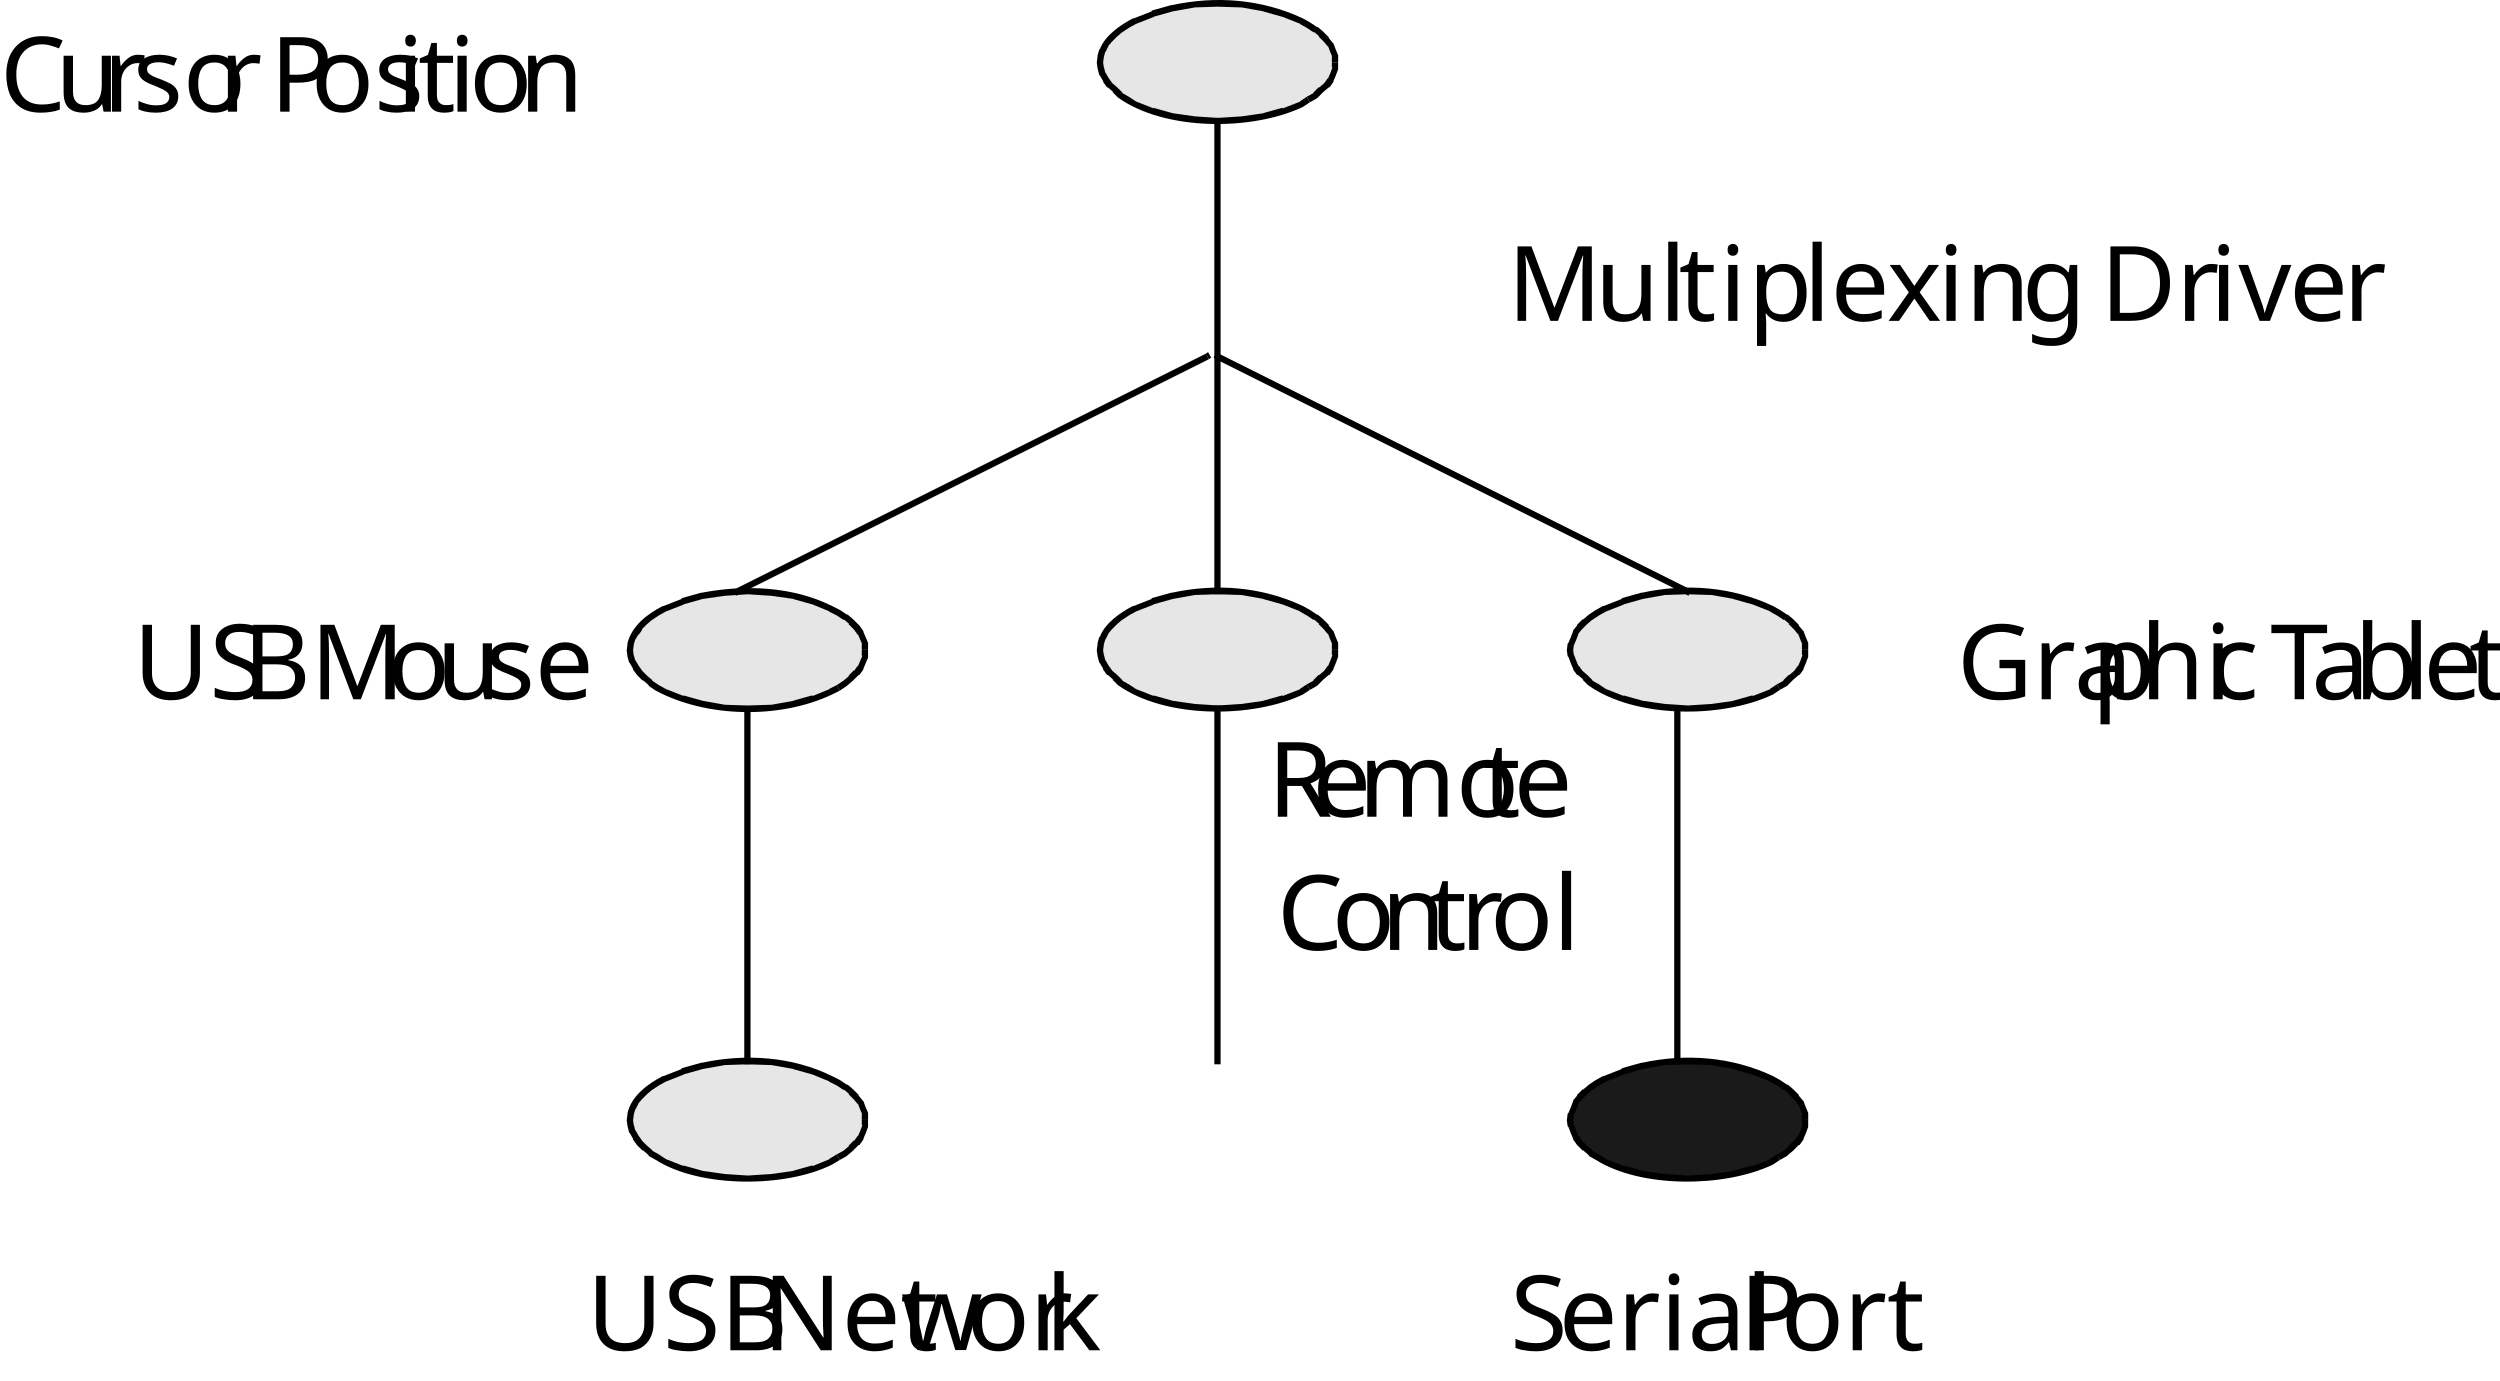
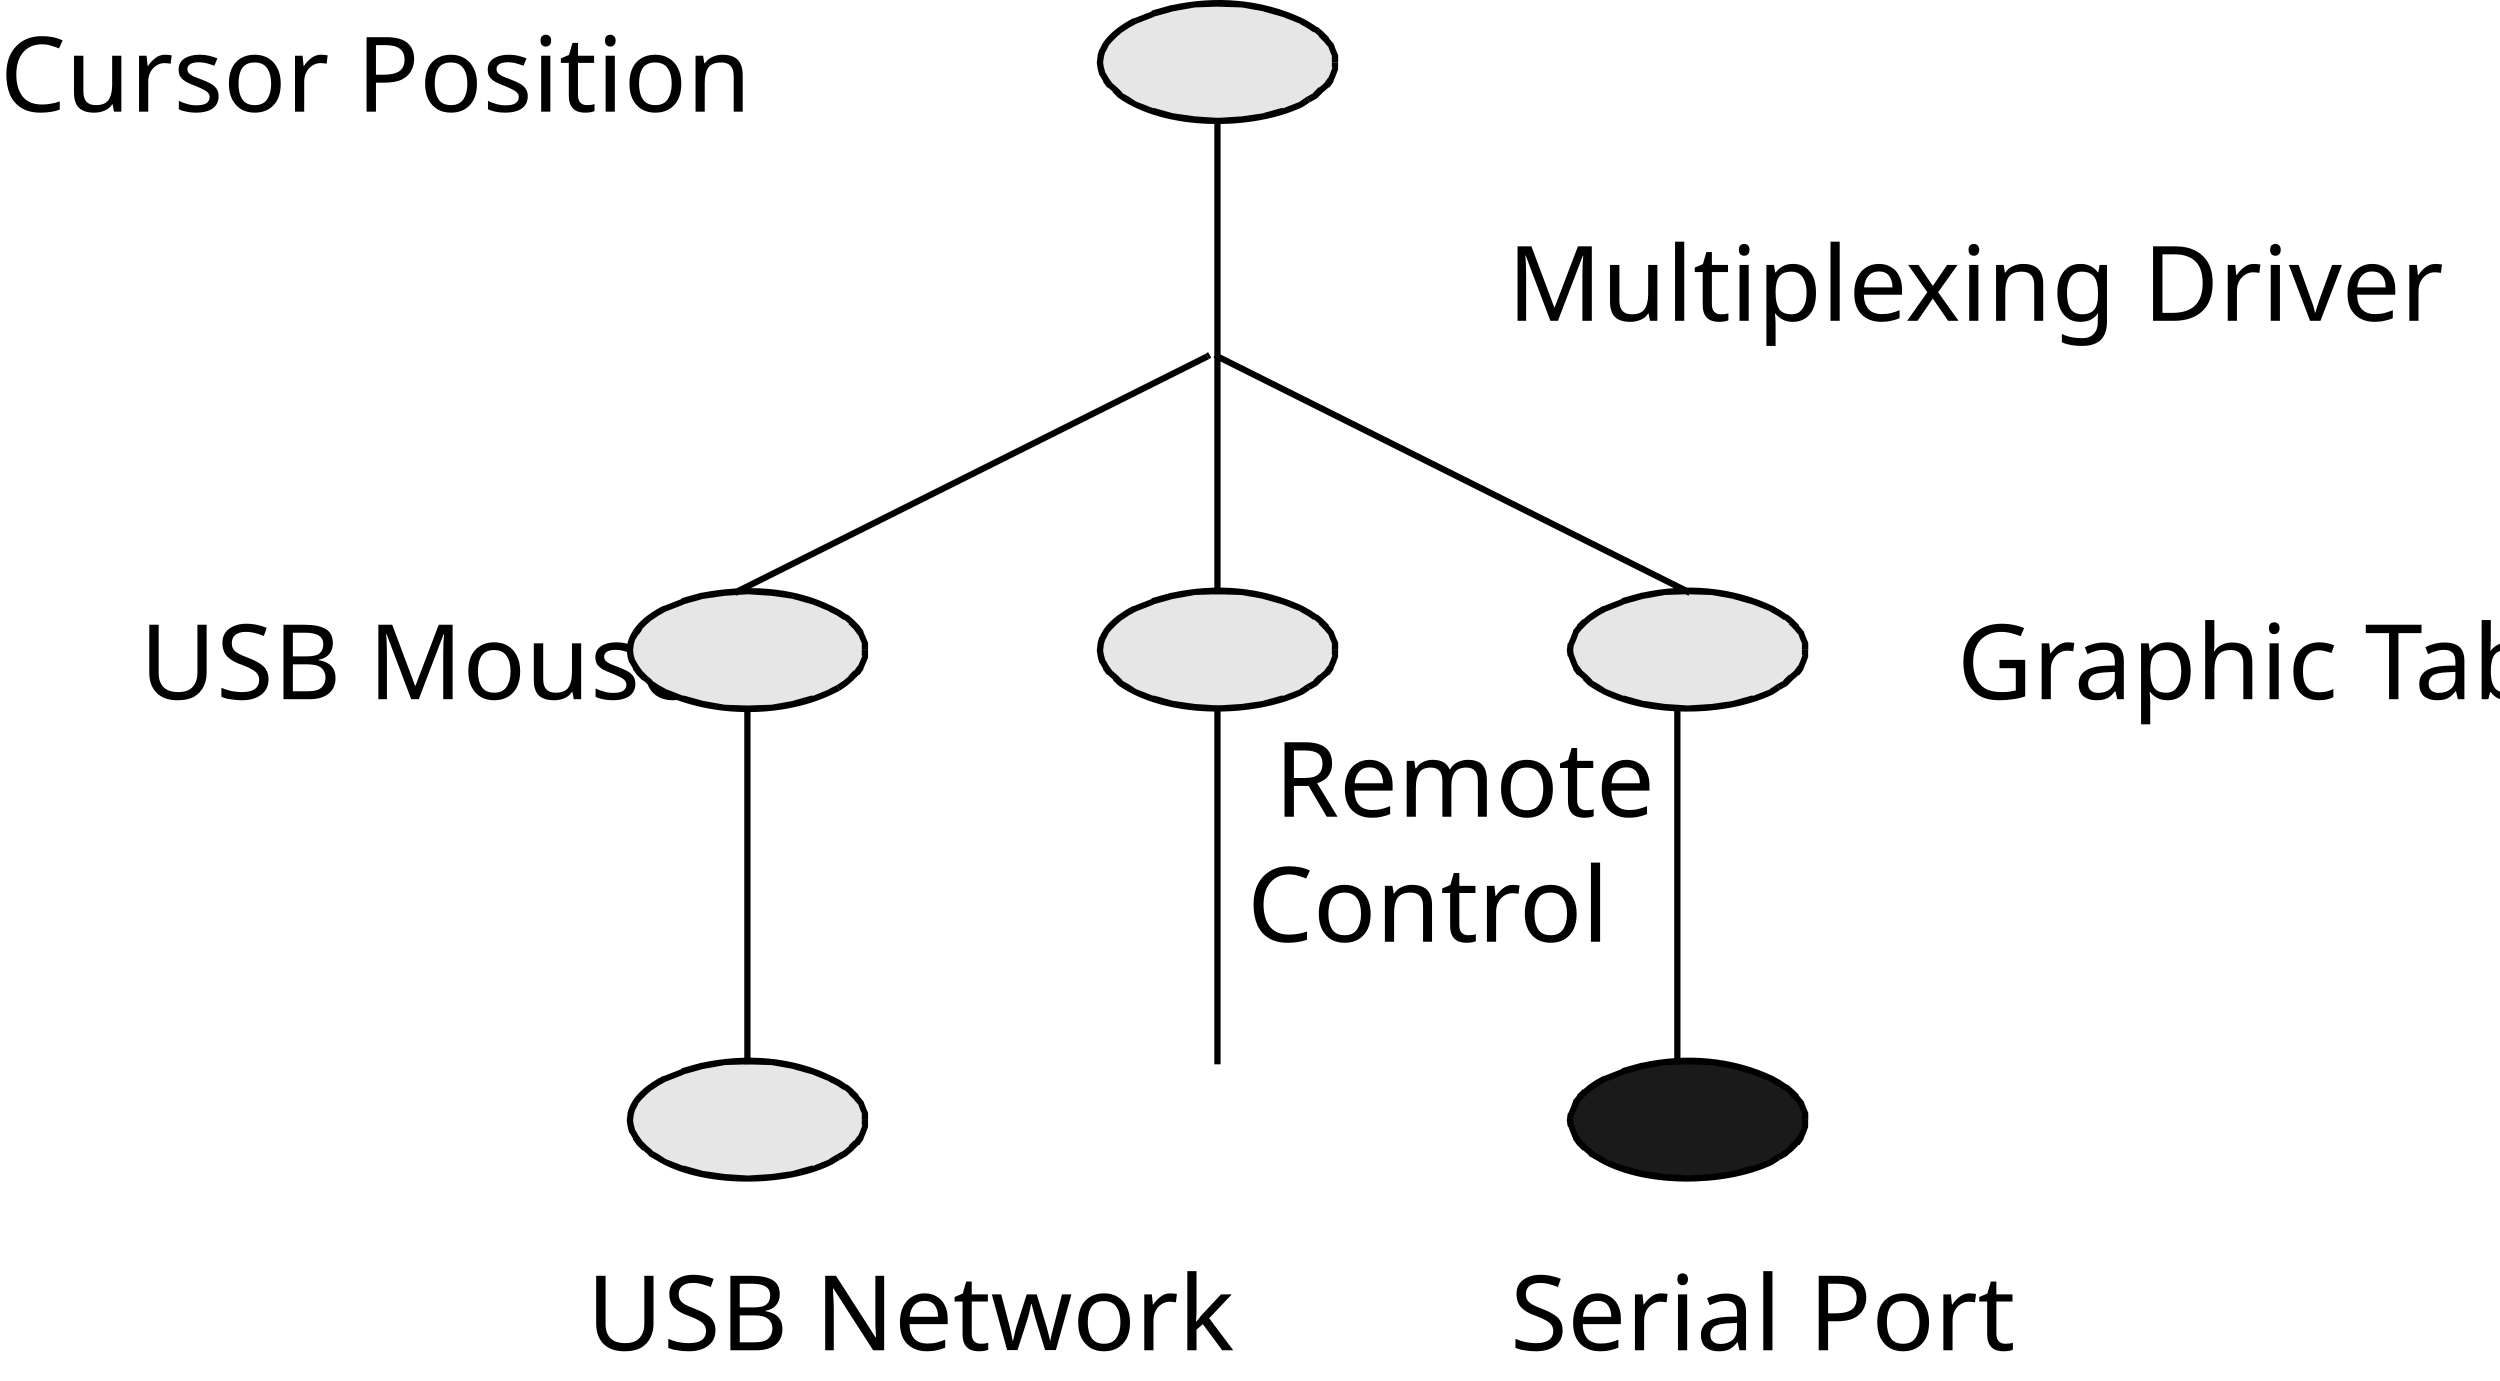
- <svg xmlns="http://www.w3.org/2000/svg" version="1.1" id="Layer_1" x="0px" y="0px" width="191.463px" height="105.757px" viewBox="0 0 191.463 105.757" style="enable-background:new 0 0 191.463 105.757;" xml:space="preserve">
-   <path style="fill-rule:evenodd;clip-rule:evenodd;fill:#E6E6E6;" d="M102.24,49.771v-0.48l-0.18-0.42   c-2.009-4.859-16.22-4.851-17.76,0.42l-0.061,0.48l0.061,0.42c1.432,5.266,15.625,5.37,17.76,0.479l0.18-0.479V49.771" />
-   <path d="M102,49.771v-0.48l0.06,0.12l-0.18-0.42l-0.181-0.48v0.06l-0.3-0.36l-0.42-0.42h0.061l-0.42-0.36v0.06l-0.54-0.36   l-0.54-0.3h0.06l-1.38-0.54l-1.5-0.42h0.06l-1.68-0.3l-1.86-0.06l-1.8,0.06H91.5l-1.681,0.3l-1.5,0.42h0.061L87,46.831l-0.54,0.3   l-0.54,0.36l0.06-0.06l-0.42,0.36l-0.42,0.42l-0.3,0.36l0.06-0.06l-0.24,0.48v-0.06l-0.119,0.42l-0.061,0.48v-0.06l0.061,0.42   v-0.06l0.119,0.48v-0.06l0.24,0.42l0.3,0.42l-0.06-0.06l0.42,0.36l0.42,0.42h-0.06l0.54,0.3l0.54,0.36l1.38,0.54l-0.061-0.06   l1.5,0.42l1.681,0.24l1.8,0.12H93.24l1.86-0.12l1.68-0.24h-0.06l1.5-0.42v0.06l1.38-0.54h-0.06l0.54-0.36l0.239,0.42l-0.54,0.36   c-3.907,1.846-10.562,1.85-14.159-0.72l-0.421-0.42h0.061l-0.42-0.36H84.78l-0.3-0.42v-0.06l-0.24-0.42l-0.06-0.06l-0.12-0.48   L84,49.831v-0.06l0.06-0.48v-0.06l0.12-0.42l0.06-0.06c0.392-1.034,1.575-1.852,2.521-2.34h0.06l1.38-0.54v-0.06l1.5-0.42h0.061   c3.381-0.735,6.886-0.455,10.02,1.02l0.54,0.3l0.54,0.36h0.061l0.42,0.36l0.42,0.42v0.06l0.3,0.36l0.061,0.06l0.18,0.48   l0.18,0.42v0.54" />
-   <polyline points="100.081,52.411 100.621,52.111 100.56,52.111 100.98,51.691 101.041,51.691 101.46,51.331 101.4,51.391    101.7,50.971 101.7,51.031 101.88,50.611 102.06,50.131 102,50.191 102,49.771 102.48,49.771 102.48,50.311 102.3,50.791    102.121,51.211 102.121,51.271 101.82,51.691 101.76,51.691 101.34,52.051 100.86,52.531 100.32,52.831  " />
-   <path style="fill-rule:evenodd;clip-rule:evenodd;fill:#E6E6E6;" d="M66.24,85.771v-0.48l-0.18-0.42   c-2.025-4.85-16.211-4.857-17.76,0.42l-0.06,0.48l0.06,0.42c1.47,5.332,15.702,5.307,17.76,0.479l0.18-0.479V85.771" />
-   <path d="M66,85.771v-0.48l0.06,0.12l-0.18-0.42l-0.181-0.48v0.06l-0.3-0.36l-0.42-0.42h0.061l-0.42-0.36v0.06l-0.54-0.36   l-0.601-0.3h0.061l-1.32-0.54l-1.5-0.42h0.06l-1.68-0.3l-1.86-0.06l-1.8,0.06h0.06l-1.68,0.3l-1.5,0.42h0.06L51,82.831l-0.54,0.3   l-0.54,0.36l0.06-0.06l-0.42,0.36l-0.42,0.42l-0.3,0.36l0.06-0.06l-0.24,0.48v-0.06l-0.12,0.42l-0.06,0.48v-0.06l0.06,0.42v-0.06   l0.12,0.48v-0.06l0.24,0.42l0.3,0.42l-0.06-0.06l0.42,0.42l0.42,0.36h-0.06l0.54,0.3l0.54,0.36l1.38,0.54l-0.06-0.06l1.5,0.42   l1.68,0.24l1.8,0.12h-0.06l1.86-0.12l1.68-0.24h-0.06l1.5-0.42v0.06l1.32-0.54H63.48l0.601-0.36l0.239,0.42l-0.6,0.36   c-3.561,1.788-10.108,1.802-13.5-0.36l-0.54-0.3v-0.06l-0.42-0.36H49.2l-0.42-0.42l-0.3-0.42v-0.06l-0.24-0.42l-0.06-0.06   l-0.12-0.48L48,85.831v-0.06l0.06-0.48v-0.06c0.317-1.321,1.55-2.221,2.7-2.82h0.06l1.38-0.54v-0.06l1.5-0.42h0.06   c3.304-0.715,6.909-0.485,9.96,1.02l0.6,0.3l0.54,0.36h0.061l0.42,0.36l0.42,0.42v0.06l0.3,0.36l0.061,0.06l0.18,0.48l0.18,0.42   v0.54" />
-   <polyline points="64.081,88.411 64.621,88.111 65.041,87.751 64.98,87.751 65.4,87.331 65.4,87.391 65.7,86.971 65.7,87.031    65.88,86.611 66.06,86.131 66,86.191 66,85.771 66.48,85.771 66.48,86.311 66.3,86.791 66.121,87.211 66.121,87.271    65.82,87.691 65.76,87.691 65.34,88.111 64.92,88.471 64.86,88.531 64.32,88.831  " />
+ <svg xmlns="http://www.w3.org/2000/svg" version="1.1" id="Layer_1" x="0px" y="0px" width="191.463px" height="105.757px" viewBox="0 0 191.463 105.757" enable-background="new 0 0 191.463 105.757" xml:space="preserve">
+   <path fill="#E6E6E6" d="M102.24,49.771v-0.48l-0.181-0.42c-2.009-4.859-16.22-4.851-17.76,0.42l-0.061,0.48l0.061,0.42  c1.432,5.266,15.625,5.37,17.76,0.479l0.181-0.479V49.771" />
+   <path d="M102,49.771v-0.48l0.06,0.12l-0.18-0.42l-0.181-0.48v0.06l-0.3-0.36l-0.42-0.42h0.061l-0.42-0.36v0.06l-0.54-0.36l-0.54-0.3  h0.061l-1.381-0.54l-1.5-0.42h0.061l-1.68-0.3l-1.86-0.06l-1.8,0.06h0.06l-1.681,0.3l-1.5,0.42h0.061L87,46.831l-0.54,0.3  l-0.54,0.36l0.06-0.06l-0.42,0.36l-0.42,0.42l-0.3,0.36l0.06-0.06l-0.24,0.48v-0.06l-0.119,0.42l-0.061,0.48v-0.06l0.061,0.42v-0.06  l0.119,0.48v-0.06l0.24,0.42l0.3,0.42l-0.06-0.06l0.42,0.36l0.42,0.42h-0.06l0.54,0.3l0.54,0.36l1.38,0.54l-0.061-0.06l1.5,0.42  l1.681,0.24l1.8,0.119h-0.06l1.86-0.119l1.68-0.24H96.72l1.5-0.42v0.06l1.381-0.54H99.54l0.54-0.36l0.239,0.42l-0.541,0.36  c-3.906,1.846-10.562,1.85-14.158-0.72l-0.421-0.42h0.061l-0.42-0.36h-0.06l-0.3-0.42v-0.06l-0.24-0.42l-0.06-0.06l-0.12-0.48  L84,49.831v-0.06l0.06-0.48v-0.06l0.12-0.42l0.06-0.06c0.392-1.034,1.575-1.852,2.521-2.34h0.06l1.38-0.54v-0.06l1.5-0.42h0.061  c3.381-0.735,6.885-0.455,10.02,1.02l0.539,0.3l0.541,0.36h0.061l0.42,0.36l0.42,0.42v0.06l0.301,0.36l0.061,0.06l0.18,0.48  l0.18,0.42v0.54" />
+   <polyline points="100.081,52.411 100.621,52.111 100.56,52.111 100.979,51.691 101.041,51.691 101.46,51.331 101.399,51.391   101.7,50.971 101.7,51.031 101.88,50.611 102.06,50.131 102,50.191 102,49.771 102.479,49.771 102.479,50.311 102.3,50.791   102.121,51.211 102.121,51.271 101.819,51.691 101.76,51.691 101.34,52.051 100.86,52.531 100.319,52.831 " />
+   <path fill="#E6E6E6" d="M66.24,85.771v-0.48l-0.18-0.42c-2.025-4.85-16.211-4.856-17.76,0.42l-0.06,0.48l0.06,0.42  c1.47,5.332,15.702,5.307,17.76,0.479l0.18-0.479V85.771" />
+   <path d="M66,85.771v-0.48l0.06,0.121l-0.18-0.42l-0.181-0.48v0.06l-0.3-0.36l-0.42-0.42h0.061l-0.42-0.359v0.061l-0.54-0.361  l-0.601-0.299h0.061l-1.32-0.541l-1.5-0.42h0.06l-1.68-0.3l-1.86-0.06l-1.8,0.06h0.06l-1.68,0.3l-1.5,0.42h0.06L51,82.832  l-0.54,0.299l-0.54,0.361l0.06-0.061l-0.42,0.359l-0.42,0.42l-0.3,0.36l0.06-0.06l-0.24,0.48v-0.061l-0.12,0.42l-0.06,0.48v-0.061  l0.06,0.42V86.13l0.12,0.48V86.55l0.24,0.421l0.3,0.42l-0.06-0.06l0.42,0.42l0.42,0.359h-0.06l0.54,0.301L51,88.771l1.38,0.54  l-0.06-0.06l1.5,0.42l1.68,0.24l1.8,0.119h-0.06l1.86-0.119l1.68-0.24h-0.06l1.5-0.42v0.06l1.32-0.54h-0.06l0.601-0.359l0.239,0.42  l-0.6,0.359c-3.561,1.788-10.108,1.803-13.5-0.359l-0.54-0.301v-0.06l-0.42-0.36H49.2l-0.42-0.42l-0.3-0.42V87.21l-0.24-0.42  l-0.06-0.06l-0.12-0.479L48,85.832v-0.061l0.06-0.48v-0.06c0.317-1.321,1.55-2.222,2.7-2.819h0.06l1.38-0.541v-0.06l1.5-0.42h0.06  c3.304-0.716,6.909-0.485,9.96,1.021l0.6,0.299l0.54,0.36h0.061l0.42,0.36l0.42,0.42v0.061l0.3,0.359l0.061,0.061l0.18,0.479  l0.18,0.42v0.54" />
+   <polyline points="64.081,88.412 64.621,88.111 65.041,87.751 64.98,87.751 65.4,87.332 65.4,87.391 65.7,86.971 65.7,87.031   65.88,86.611 66.06,86.13 66,86.191 66,85.771 66.48,85.771 66.48,86.311 66.3,86.791 66.121,87.21 66.121,87.271 65.82,87.691   65.76,87.691 65.34,88.111 64.92,88.471 64.86,88.531 64.32,88.832 " />
  <rect x="57" y="54.031" width="0.48" height="0.24" />
  <rect x="57" y="54.271" width="0.48" height="27.24" />
-   <text transform="matrix(1 0 0 1 8.6401 53.5513)">
-     <tspan x="0" y="0" style="font-family:'ProductusBook'; font-size:7.98;"> </tspan>
-     <tspan x="1.564" y="0" style="font-family:'ProductusBook'; font-size:7.98;">US</tspan>
-     <tspan x="9.959" y="0" style="font-family:'ProductusBook'; font-size:7.98;">B</tspan>
-     <tspan x="13.502" y="0" style="font-family:'ProductusBook'; font-size:7.98;"> </tspan>
-     <tspan x="15.122" y="0" style="font-family:'ProductusBook'; font-size:7.98;">M</tspan>
-     <tspan x="21.003" y="0" style="font-family:'ProductusBook'; font-size:7.98;">o</tspan>
-     <tspan x="24.786" y="0" style="font-family:'ProductusBook'; font-size:7.98;">u</tspan>
-     <tspan x="28.496" y="0" style="font-family:'ProductusBook'; font-size:7.98;">se</tspan>
-   </text>
-   <path style="fill-rule:evenodd;clip-rule:evenodd;fill:#E6E6E6;" d="M66.24,49.771v-0.48l-0.18-0.42   c-1.988-4.818-16.237-4.837-17.76,0.42l-0.06,0.48l0.06,0.48c1.617,5.293,15.678,5.272,17.76,0.42l0.18-0.42V49.771" />
-   <path d="M66,49.771v-0.48l0.06,0.12l-0.36-0.84v0.06l-0.3-0.42l-0.42-0.42h0.061l-0.42-0.36v0.06l-0.54-0.36l-0.601-0.3h0.061   l-1.32-0.54l-1.5-0.42h0.06l-1.68-0.24l-1.86-0.12h0.06l-1.8,0.12l-1.68,0.24l-1.5,0.42h0.06L51,46.831l-0.54,0.3l-0.54,0.36   l0.06-0.06l-0.42,0.36l-0.42,0.42h0.06l-0.3,0.42v-0.06l-0.24,0.42v-0.06l-0.12,0.42l-0.06,0.48v-0.06l0.06,0.48v-0.06l0.12,0.42   v-0.06l0.24,0.42l0.3,0.42l-0.06-0.06l0.42,0.42l0.42,0.36h-0.06l0.54,0.36l0.54,0.3l1.38,0.54l-0.06-0.06l1.5,0.42l1.68,0.3   h-0.06l1.8,0.06l1.86-0.06l1.68-0.3h-0.06l1.5-0.42v0.06l1.32-0.54H63.48l0.601-0.3l0.239,0.42l-0.6,0.3   c-4.004,1.894-9.609,1.782-13.5-0.3l-0.54-0.36v-0.06l-0.42-0.36H49.2l-0.42-0.42l-0.3-0.42v-0.06l-0.24-0.42l-0.06-0.06   l-0.12-0.42L48,49.831v-0.06l0.06-0.48v-0.06c0.362-1.336,1.514-2.207,2.7-2.82h0.06l1.38-0.54v-0.06l1.5-0.42h0.06   c3.275-0.628,6.947-0.487,9.96,1.02l0.6,0.3l0.54,0.36h0.061l0.42,0.36l0.42,0.42l0.06,0.06l0.301,0.42v0.06l0.359,0.84v0.54" />
-   <polyline points="64.081,52.471 64.621,52.111 65.041,51.751 64.98,51.751 65.4,51.331 65.4,51.391 65.7,50.971 65.7,51.031    65.88,50.611 66.06,50.191 66,50.251 66,49.771 66.48,49.771 66.48,50.371 66.121,51.211 66.121,51.271 65.82,51.691    65.76,51.691 65.34,52.111 64.92,52.471 64.86,52.531 64.32,52.891  " />
-   <path style="fill-rule:evenodd;clip-rule:evenodd;fill:#E6E6E6;" d="M138.24,49.771v-0.48l-0.18-0.42   c-2.012-4.849-16.186-4.865-17.76,0.42l-0.061,0.48l0.061,0.42c1.538,5.339,15.666,5.311,17.76,0.479l0.18-0.479V49.771" />
-   <path d="M138,49.771v-0.48l0.06,0.12l-0.18-0.42l-0.181-0.48v0.06l-0.3-0.36l-0.42-0.42h0.061l-0.42-0.36v0.06l-0.54-0.36   l-0.54-0.3h0.06l-1.38-0.54l-1.5-0.42h0.06l-1.68-0.3l-1.86-0.06l-1.8,0.06h0.061l-1.681,0.3l-1.5,0.42h0.061l-1.38,0.54   l-0.54,0.3l-0.54,0.36l0.06-0.06l-0.42,0.36l-0.42,0.42l-0.3,0.36l0.06-0.06l-0.18,0.48l-0.18,0.42v-0.06l-0.061,0.48v-0.06   l0.061,0.42v-0.06l0.18,0.48l0.18,0.42v-0.06l0.3,0.42l-0.06-0.06l0.42,0.36l0.42,0.42h-0.06l0.54,0.3l0.54,0.36l1.38,0.54   l-0.061-0.06l1.5,0.42l1.681,0.24l1.8,0.12h-0.061l1.86-0.12l1.68-0.24h-0.06l1.5-0.42v0.06l1.38-0.54h-0.06l0.54-0.36   l0.239,0.42l-0.54,0.36c-3.907,1.846-10.562,1.85-14.159-0.72l-0.421-0.42h0.061l-0.42-0.36h-0.061l-0.3-0.42v-0.06l-0.18-0.42   l-0.18-0.48l-0.061-0.06l-0.06-0.42v-0.06l0.06-0.48l0.061-0.06l0.18-0.42l0.18-0.48v-0.06l0.3-0.36v-0.06l0.42-0.42h0.061   l0.42-0.36l0.54-0.36l0.54-0.3h0.06l1.38-0.54v-0.06l1.5-0.42h0.061c3.381-0.735,6.886-0.455,10.02,1.02l0.54,0.3l0.54,0.36   h0.061l0.42,0.36l0.42,0.42v0.06l0.3,0.36l0.061,0.06l0.18,0.48l0.18,0.42v0.54" />
-   <polyline points="136.081,52.411 136.621,52.111 136.56,52.111 136.98,51.691 137.041,51.691 137.46,51.331 137.4,51.391    137.7,50.971 137.7,51.031 137.88,50.611 138.06,50.131 138,50.191 138,49.771 138.48,49.771 138.48,50.311 138.3,50.791    138.121,51.211 138.121,51.271 137.82,51.691 137.76,51.691 137.34,52.051 136.86,52.531 136.32,52.831  " />
+   <text transform="matrix(1 0 0 1 8.6401 53.5503)" font-family="'ProductusBook'" font-size="7.98"> USB Mouse</text>
+   <path fill="#E6E6E6" d="M66.24,49.771v-0.48l-0.18-0.42c-1.988-4.818-16.237-4.837-17.76,0.42l-0.06,0.48l0.06,0.48  c1.617,5.293,15.678,5.272,17.76,0.42l0.18-0.42V49.771" />
+   <path d="M66,49.771v-0.48l0.06,0.12l-0.36-0.84v0.06l-0.3-0.42l-0.42-0.42h0.061l-0.42-0.36v0.06l-0.54-0.36l-0.601-0.3h0.061  l-1.32-0.54l-1.5-0.42h0.06l-1.68-0.24l-1.86-0.12h0.06l-1.8,0.12l-1.68,0.24l-1.5,0.42h0.06L51,46.831l-0.54,0.3l-0.54,0.36  l0.06-0.06l-0.42,0.36l-0.42,0.42h0.06l-0.3,0.42v-0.06l-0.24,0.42v-0.06l-0.12,0.42l-0.06,0.48v-0.06l0.06,0.48v-0.06l0.12,0.42  v-0.06l0.24,0.42l0.3,0.42l-0.06-0.06l0.42,0.42l0.42,0.36h-0.06l0.54,0.36l0.54,0.3l1.38,0.54l-0.06-0.06l1.5,0.42l1.68,0.299  h-0.06l1.8,0.061l1.86-0.061l1.68-0.299h-0.06l1.5-0.42v0.06l1.32-0.54h-0.06l0.601-0.3l0.239,0.42l-0.6,0.3  c-4.004,1.895-9.609,1.782-13.5-0.3l-0.54-0.36v-0.061l-0.42-0.36H49.2l-0.42-0.42l-0.3-0.42v-0.06l-0.24-0.42l-0.06-0.06  l-0.12-0.42L48,49.831v-0.06l0.06-0.48v-0.06c0.362-1.336,1.514-2.207,2.7-2.82h0.06l1.38-0.54v-0.06l1.5-0.42h0.06  c3.275-0.628,6.947-0.487,9.96,1.02l0.6,0.3l0.54,0.36h0.061l0.42,0.36l0.42,0.42l0.06,0.06l0.301,0.42v0.06l0.359,0.84v0.54" />
+   <polyline points="64.081,52.471 64.621,52.111 65.041,51.751 64.98,51.751 65.4,51.331 65.4,51.391 65.7,50.971 65.7,51.031   65.88,50.611 66.06,50.191 66,50.251 66,49.771 66.48,49.771 66.48,50.371 66.121,51.211 66.121,51.271 65.82,51.691 65.76,51.691   65.34,52.111 64.92,52.471 64.86,52.531 64.32,52.891 " />
+   <path fill="#E6E6E6" d="M138.24,49.771v-0.48l-0.181-0.42c-2.012-4.849-16.186-4.865-17.76,0.42l-0.061,0.48l0.061,0.42  c1.538,5.34,15.666,5.311,17.76,0.479l0.181-0.479V49.771" />
+   <path d="M138,49.771v-0.48l0.06,0.12l-0.18-0.42l-0.181-0.48v0.06l-0.3-0.36l-0.42-0.42h0.061l-0.42-0.36v0.06l-0.54-0.36l-0.54-0.3  h0.061l-1.381-0.54l-1.5-0.42h0.061l-1.68-0.3l-1.86-0.06l-1.8,0.06h0.061l-1.682,0.3l-1.5,0.42h0.062l-1.38,0.54l-0.54,0.3  l-0.54,0.36l0.061-0.06l-0.42,0.36l-0.42,0.42l-0.301,0.36l0.061-0.06l-0.18,0.48l-0.181,0.42v-0.06l-0.062,0.48v-0.06l0.062,0.42  v-0.06l0.181,0.48l0.18,0.42v-0.06l0.3,0.42l-0.06-0.06l0.42,0.36l0.42,0.42h-0.061l0.54,0.3l0.54,0.36l1.38,0.54l-0.062-0.06  l1.5,0.42l1.682,0.24l1.8,0.119h-0.061l1.86-0.119l1.68-0.24h-0.061l1.5-0.42v0.06l1.381-0.54h-0.061l0.54-0.36l0.239,0.42  l-0.541,0.36c-3.906,1.846-10.562,1.85-14.158-0.72l-0.421-0.42h0.061l-0.42-0.36h-0.062l-0.299-0.42v-0.06l-0.181-0.42l-0.18-0.48  l-0.062-0.06l-0.06-0.42v-0.06l0.06-0.48l0.062-0.06l0.18-0.42l0.181-0.48v-0.06l0.299-0.36v-0.06l0.421-0.42h0.061l0.421-0.36  l0.539-0.36l0.54-0.3h0.06l1.381-0.54v-0.06l1.5-0.42h0.061c3.381-0.735,6.887-0.455,10.021,1.02l0.54,0.3l0.539,0.36h0.062  l0.42,0.36l0.421,0.42v0.06l0.299,0.36l0.062,0.06l0.181,0.48l0.18,0.42v0.54" />
+   <polyline points="136.081,52.411 136.621,52.111 136.56,52.111 136.979,51.691 137.041,51.691 137.46,51.331 137.399,51.391   137.7,50.971 137.7,51.031 137.88,50.611 138.06,50.131 138,50.191 138,49.771 138.479,49.771 138.479,50.311 138.3,50.791   138.121,51.211 138.121,51.271 137.819,51.691 137.76,51.691 137.34,52.051 136.86,52.531 136.319,52.831 " />
  <rect x="93" y="54.031" width="0.479" height="0.24" />
  <rect x="93" y="54.271" width="0.479" height="27.24" />
-   <path style="fill-rule:evenodd;clip-rule:evenodd;fill:#1A1A1A;" d="M138.24,85.771v-0.48l-0.18-0.42   c-2.012-4.849-16.186-4.865-17.76,0.42l-0.061,0.48l0.061,0.42c1.552,5.355,15.665,5.31,17.76,0.479l0.18-0.479V85.771" />
-   <path d="M138,85.771v-0.48l0.06,0.12l-0.18-0.42l-0.181-0.48v0.06l-0.3-0.36l-0.42-0.42h0.061l-0.42-0.36v0.06l-0.54-0.36   l-0.54-0.3h0.06l-1.38-0.54l-1.5-0.42h0.06l-1.68-0.3l-1.86-0.06l-1.8,0.06h0.061l-1.681,0.3l-1.5,0.42h0.061l-1.38,0.54   l-0.54,0.3l-0.54,0.36l0.06-0.06l-0.42,0.36l-0.42,0.42l-0.3,0.36l0.06-0.06l-0.18,0.48l-0.18,0.42v-0.06l-0.061,0.48v-0.06   l0.061,0.42v-0.06l0.18,0.48l0.18,0.42v-0.06l0.3,0.42l-0.06-0.06l0.42,0.42l0.42,0.36h-0.06l0.54,0.3l0.54,0.36l1.38,0.54   l-0.061-0.06l1.5,0.42l1.681,0.24l1.8,0.12h-0.061l1.86-0.12l1.68-0.24h-0.06l1.5-0.42v0.06l1.38-0.54h-0.06l0.54-0.36   l0.239,0.42l-0.54,0.36c-3.675,1.762-10.073,1.831-13.56-0.36l-0.54-0.3v-0.06l-0.42-0.36H121.2l-0.42-0.42l-0.3-0.42v-0.06   l-0.18-0.42l-0.18-0.48l-0.061-0.06l-0.06-0.42v-0.06l0.06-0.48l0.061-0.06l0.18-0.42l0.18-0.48v-0.06l0.3-0.36v-0.06l0.42-0.42   h0.061l0.42-0.36l0.54-0.36l0.54-0.3h0.06l1.38-0.54v-0.06l1.5-0.42h0.061c3.381-0.735,6.886-0.455,10.02,1.02l0.54,0.3   l0.54,0.36h0.061l0.42,0.36l0.42,0.42v0.06l0.3,0.36l0.061,0.06l0.18,0.48l0.18,0.42v0.54" />
-   <polyline points="136.081,88.411 136.621,88.111 137.041,87.751 136.98,87.751 137.4,87.331 137.4,87.391 137.7,86.971    137.7,87.031 137.88,86.611 138.06,86.131 138,86.191 138,85.771 138.48,85.771 138.48,86.311 138.3,86.791 138.121,87.211    138.121,87.271 137.82,87.691 137.76,87.691 137.34,88.111 136.92,88.471 136.86,88.531 136.32,88.831  " />
-   <path style="fill-rule:evenodd;clip-rule:evenodd;fill:#E6E6E6;" d="M102.24,4.771v-0.48l-0.18-0.42   c-2.009-4.859-16.22-4.851-17.76,0.42l-0.061,0.48l0.061,0.42c1.432,5.266,15.625,5.37,17.76,0.479l0.18-0.479V4.771" />
-   <path d="M102,4.771v-0.48l0.06,0.12l-0.18-0.42l-0.181-0.48v0.06l-0.3-0.36l-0.42-0.42h0.061l-0.42-0.36v0.06l-0.54-0.36   l-0.54-0.3h0.06l-1.38-0.54l-1.5-0.42h0.06l-1.68-0.3l-1.86-0.06l-1.8,0.06H91.5l-1.681,0.3l-1.5,0.42h0.061L87,1.831l-0.54,0.3   l-0.54,0.36l0.06-0.06l-0.42,0.36l-0.42,0.42l-0.3,0.36l0.06-0.06l-0.24,0.48v-0.06l-0.119,0.42l-0.061,0.48v-0.06l0.061,0.42   v-0.06l0.119,0.48v-0.06l0.24,0.42l0.3,0.42l-0.06-0.06l0.42,0.36l0.42,0.42h-0.06l0.54,0.3L87,7.771l1.38,0.54l-0.061-0.06   l1.5,0.42l1.681,0.24l1.8,0.12H93.24l1.86-0.12l1.68-0.24h-0.06l1.5-0.42v0.06l1.38-0.54h-0.06l0.54-0.36l0.239,0.42l-0.54,0.36   c-3.907,1.846-10.562,1.85-14.159-0.72L85.2,7.051h0.061l-0.42-0.36H84.78l-0.3-0.42v-0.06l-0.24-0.42l-0.06-0.06l-0.12-0.48   L84,4.831v-0.06l0.06-0.48v-0.06l0.12-0.42l0.06-0.06c0.391-1.033,1.575-1.853,2.521-2.34h0.06l1.38-0.54v-0.06l1.5-0.42h0.061   c3.381-0.735,6.886-0.455,10.02,1.02l0.54,0.3l0.54,0.36h0.061l0.42,0.36l0.42,0.42v0.06l0.3,0.36l0.061,0.06l0.18,0.48   l0.18,0.42v0.54" />
-   <polyline points="100.081,7.411 100.621,7.111 100.56,7.111 100.98,6.691 101.041,6.691 101.46,6.331 101.4,6.391 101.7,5.971    101.7,6.031 101.88,5.611 102.06,5.131 102,5.191 102,4.771 102.48,4.771 102.48,5.311 102.3,5.791 102.121,6.211 102.121,6.271    101.82,6.691 101.76,6.691 101.34,7.051 100.86,7.531 100.32,7.831  " />
-   <polyline points="56.34,45.091 56.16,45.211 56.4,45.631 56.58,45.511  " />
-   <polyline points="92.34,27.091 92.52,26.971 92.76,27.391 92.581,27.511  " />
-   <polyline points="56.34,45.091 56.58,45.511 92.581,27.511 92.34,27.091  " />
+   <path fill="#1A1A1A" d="M138.24,85.771v-0.48l-0.181-0.42c-2.012-4.849-16.186-4.865-17.76,0.42l-0.061,0.48l0.061,0.42  c1.553,5.355,15.665,5.311,17.76,0.479l0.181-0.479V85.771" />
+   <path d="M138,85.771v-0.48l0.06,0.121l-0.18-0.42l-0.181-0.48v0.06l-0.3-0.36l-0.42-0.42h0.061l-0.42-0.359v0.061l-0.54-0.361  l-0.54-0.299h0.061l-1.381-0.541l-1.5-0.42h0.061l-1.68-0.3l-1.86-0.06l-1.8,0.06h0.061l-1.682,0.3l-1.5,0.42h0.062l-1.38,0.541  l-0.54,0.299l-0.54,0.361l0.061-0.061l-0.42,0.359l-0.42,0.42l-0.301,0.36l0.061-0.06l-0.18,0.48l-0.181,0.42v-0.061l-0.062,0.48  v-0.061l0.062,0.42V86.13l0.181,0.48l0.18,0.42v-0.06l0.3,0.42l-0.06-0.06l0.42,0.42l0.42,0.359h-0.061l0.54,0.301l0.54,0.359  l1.38,0.54l-0.062-0.06l1.5,0.42l1.682,0.24l1.8,0.119h-0.061l1.86-0.119l1.68-0.24h-0.061l1.5-0.42v0.06l1.381-0.54h-0.061  l0.54-0.359l0.239,0.42l-0.541,0.359c-3.674,1.762-10.072,1.831-13.559-0.359l-0.541-0.301v-0.06l-0.42-0.36H121.2l-0.42-0.42  l-0.301-0.42V87.21l-0.18-0.42l-0.18-0.479l-0.061-0.06l-0.061-0.42v-0.061l0.061-0.48l0.061-0.06l0.18-0.42l0.18-0.479v-0.061  l0.301-0.359v-0.061l0.42-0.42h0.061l0.42-0.359l0.541-0.361l0.539-0.299h0.061l1.38-0.541v-0.06l1.5-0.42h0.062  c3.381-0.735,6.885-0.455,10.02,1.021l0.539,0.299l0.541,0.361h0.061l0.42,0.359l0.42,0.42v0.061l0.301,0.359l0.061,0.061  l0.18,0.479l0.18,0.42v0.54" />
+   <polyline points="136.081,88.412 136.621,88.111 137.041,87.751 136.979,87.751 137.399,87.332 137.399,87.391 137.7,86.971   137.7,87.031 137.88,86.611 138.06,86.13 138,86.191 138,85.771 138.479,85.771 138.479,86.311 138.3,86.791 138.121,87.21   138.121,87.271 137.819,87.691 137.76,87.691 137.34,88.111 136.92,88.471 136.86,88.531 136.319,88.832 " />
+   <path fill="#E6E6E6" d="M102.24,4.771v-0.48l-0.181-0.42c-2.009-4.859-16.22-4.851-17.76,0.42l-0.061,0.48l0.061,0.42  c1.432,5.266,15.625,5.37,17.76,0.479l0.181-0.479V4.771" />
+   <path d="M102,4.771v-0.48l0.06,0.12l-0.18-0.42l-0.181-0.48v0.06l-0.3-0.36l-0.42-0.42h0.061l-0.42-0.36v0.06l-0.54-0.36l-0.54-0.3  h0.061l-1.381-0.54l-1.5-0.42h0.061l-1.68-0.3l-1.86-0.06l-1.8,0.06h0.06l-1.681,0.3l-1.5,0.42h0.061L87,1.831l-0.54,0.3l-0.54,0.36  l0.06-0.06l-0.42,0.36l-0.42,0.42l-0.3,0.36l0.06-0.06l-0.24,0.48v-0.06l-0.119,0.42l-0.061,0.48v-0.06l0.061,0.42v-0.06l0.119,0.48  v-0.06l0.24,0.42l0.3,0.42l-0.06-0.06l0.42,0.36l0.42,0.42h-0.06l0.54,0.3L87,7.771l1.38,0.54l-0.061-0.06l1.5,0.42l1.681,0.24  l1.8,0.12h-0.06l1.86-0.12l1.68-0.24H96.72l1.5-0.42v0.06l1.381-0.54H99.54l0.54-0.36l0.239,0.42l-0.541,0.36  c-3.906,1.846-10.562,1.85-14.158-0.72l-0.42-0.42h0.061l-0.42-0.36H84.78l-0.3-0.42v-0.06l-0.24-0.42l-0.06-0.06l-0.12-0.48  L84,4.831v-0.06l0.06-0.48v-0.06l0.12-0.42l0.06-0.06c0.391-1.033,1.575-1.853,2.521-2.34h0.06l1.38-0.54v-0.06l1.5-0.42h0.061  c3.381-0.735,6.885-0.455,10.02,1.02l0.539,0.3l0.541,0.36h0.061l0.42,0.36l0.42,0.42v0.06l0.301,0.36l0.061,0.06l0.18,0.48  l0.18,0.42v0.54" />
+   <polyline points="100.081,7.411 100.621,7.111 100.56,7.111 100.979,6.691 101.041,6.691 101.46,6.331 101.399,6.391 101.7,5.971   101.7,6.031 101.88,5.611 102.06,5.131 102,5.191 102,4.771 102.479,4.771 102.479,5.311 102.3,5.791 102.121,6.211 102.121,6.271   101.819,6.691 101.76,6.691 101.34,7.051 100.86,7.531 100.319,7.831 " />
+   <polyline points="56.34,45.091 56.16,45.211 56.4,45.631 56.58,45.511 " />
+   <polyline points="92.34,27.091 92.52,26.971 92.76,27.391 92.581,27.511 " />
+   <polyline points="56.34,45.091 56.58,45.511 92.581,27.511 92.34,27.091 " />
  <rect x="93" y="45.271" width="0.479" height="0.24" />
  <rect x="93" y="9.031" width="0.479" height="36.24" />
-   <polyline points="129.121,45.511 129.3,45.631 129.541,45.211 129.36,45.091  " />
-   <polyline points="93.121,27.511 92.94,27.391 93.18,26.971 93.36,27.091  " />
-   <polyline points="129.121,45.511 129.36,45.091 93.36,27.091 93.121,27.511  " />
-   <text transform="matrix(1 0 0 1 115.4399 24.5713)">
-     <tspan x="0" y="0" style="font-family:'ProductusSemibold'; font-size:7.98;">M</tspan>
-     <tspan x="6.719" y="0" style="font-family:'ProductusSemibold'; font-size:7.98;">ul</tspan>
-     <tspan x="13.127" y="0" style="font-family:'ProductusSemibold'; font-size:7.98;">t</tspan>
-     <tspan x="16.247" y="0" style="font-family:'ProductusSemibold'; font-size:7.98;">i</tspan>
-     <tspan x="18.449" y="0" style="font-family:'ProductusSemibold'; font-size:7.98;">p</tspan>
-     <tspan x="22.702" y="0" style="font-family:'ProductusSemibold'; font-size:7.98;">le</tspan>
-     <tspan x="29.062" y="0" style="font-family:'ProductusSemibold'; font-size:7.98;">x</tspan>
-     <tspan x="32.956" y="0" style="font-family:'ProductusSemibold'; font-size:7.98;">i</tspan>
-     <tspan x="35.111" y="0" style="font-family:'ProductusSemibold'; font-size:7.98;">n</tspan>
-     <tspan x="39.412" y="0" style="font-family:'ProductusSemibold'; font-size:7.98;">g</tspan>
-     <tspan x="43.426" y="0" style="font-family:'ProductusSemibold'; font-size:7.98;"> </tspan>
-     <tspan x="45.405" y="0" style="font-family:'ProductusSemibold'; font-size:7.98;">Dr</tspan>
-     <tspan x="53.832" y="0" style="font-family:'ProductusSemibold'; font-size:7.98;">i</tspan>
-     <tspan x="55.986" y="0" style="font-family:'ProductusSemibold'; font-size:7.98;">v</tspan>
-     <tspan x="59.88" y="0" style="font-family:'ProductusSemibold'; font-size:7.98;">e</tspan>
-     <tspan x="64.038" y="0" style="font-family:'ProductusSemibold'; font-size:7.98;">r</tspan>
-   </text>
-   <text transform="matrix(1 0 0 1 0 8.5513)">
-     <tspan x="0" y="0" style="font-family:'ProductusBook'; font-size:7.98;">C</tspan>
-     <tspan x="4.245" y="0" style="font-family:'ProductusBook'; font-size:7.98;">u</tspan>
-     <tspan x="7.908" y="0" style="font-family:'ProductusBook'; font-size:7.98;">r</tspan>
-     <tspan x="10.182" y="0" style="font-family:'ProductusBook'; font-size:7.98;">so</tspan>
-     <tspan x="16.782" y="0" style="font-family:'ProductusBook'; font-size:7.98;">r</tspan>
-     <tspan x="19.056" y="0" style="font-family:'ProductusBook'; font-size:7.98;"> </tspan>
-     <tspan x="20.676" y="0" style="font-family:'ProductusBook'; font-size:7.98;">P</tspan>
-     <tspan x="23.812" y="0" style="font-family:'ProductusBook'; font-size:7.98;">os</tspan>
-     <tspan x="30.411" y="0" style="font-family:'ProductusBook'; font-size:7.98;">i</tspan>
-     <tspan x="32.023" y="0" style="font-family:'ProductusBook'; font-size:7.98;">t</tspan>
-     <tspan x="34.369" y="0" style="font-family:'ProductusBook'; font-size:7.98;">i</tspan>
-     <tspan x="35.934" y="0" style="font-family:'ProductusBook'; font-size:7.98;">o</tspan>
-     <tspan x="39.772" y="0" style="font-family:'ProductusBook'; font-size:7.98;">n</tspan>
-   </text>
+   <polyline points="129.121,45.511 129.3,45.631 129.541,45.211 129.36,45.091 " />
+   <polyline points="93.121,27.511 92.94,27.391 93.18,26.971 93.36,27.091 " />
+   <polyline points="129.121,45.511 129.36,45.091 93.36,27.091 93.121,27.511 " />
+   <text transform="matrix(1 0 0 1 115.4404 24.5708)" font-family="'ProductusSemibold'" font-size="7.98">Multiplexing Driver</text>
+   <text transform="matrix(1 0 0 1 0 8.5503)" font-family="'ProductusBook'" font-size="7.98">Cursor Position</text>
  <rect x="128.22" y="54.031" width="0.479" height="0.24" />
  <rect x="128.22" y="54.271" width="0.479" height="27.24" />
-   <text transform="matrix(1 0 0 1 95.52 62.5513)">
-     <tspan x="0" y="0" style="font-family:'ProductusBook'; font-size:7.98;"> </tspan>
-     <tspan x="1.564" y="0" style="font-family:'ProductusBook'; font-size:7.98;">R</tspan>
-     <tspan x="4.987" y="0" style="font-family:'ProductusBook'; font-size:7.98;">e</tspan>
-     <tspan x="8.522" y="0" style="font-family:'ProductusBook'; font-size:7.98;">mo</tspan>
-     <tspan x="18.059" y="0" style="font-family:'ProductusBook'; font-size:7.98;">t</tspan>
-     <tspan x="20.404" y="0" style="font-family:'ProductusBook'; font-size:7.98;">e</tspan>
+   <text transform="matrix(1 0 0 1 95.52 62.5503)" enable-background="new    ">
+     <tspan x="0" y="0" font-family="'ProductusBook'" font-size="7.98"> Remote</tspan>
+     <tspan x="0" y="9.576" font-family="'ProductusBook'" font-size="7.98">Control</tspan>
  </text>
-   <text transform="matrix(1 0 0 1 97.8003 72.751)">
-     <tspan x="0" y="0" style="font-family:'ProductusBook'; font-size:7.98;">C</tspan>
-     <tspan x="4.205" y="0" style="font-family:'ProductusBook'; font-size:7.98;">o</tspan>
-     <tspan x="7.988" y="0" style="font-family:'ProductusBook'; font-size:7.98;">n</tspan>
-     <tspan x="11.65" y="0" style="font-family:'ProductusBook'; font-size:7.98;">t</tspan>
-     <tspan x="14.045" y="0" style="font-family:'ProductusBook'; font-size:7.98;">r</tspan>
-     <tspan x="16.319" y="0" style="font-family:'ProductusBook'; font-size:7.98;">ol</tspan>
-   </text>
-   <text transform="matrix(1 0 0 1 149.8804 53.5513)">
-     <tspan x="0" y="0" style="font-family:'ProductusBook'; font-size:7.98;">Gra</tspan>
-     <tspan x="10.318" y="0" style="font-family:'ProductusBook'; font-size:7.98;">p</tspan>
-     <tspan x="14.036" y="0" style="font-family:'ProductusBook'; font-size:7.98;">hi</tspan>
-     <tspan x="19.264" y="0" style="font-family:'ProductusBook'; font-size:7.98;">c</tspan>
-     <tspan x="22.384" y="0" style="font-family:'ProductusBook'; font-size:7.98;"> </tspan>
-     <tspan x="23.995" y="0" style="font-family:'ProductusBook'; font-size:7.98;">T</tspan>
-     <tspan x="27.123" y="0" style="font-family:'ProductusBook'; font-size:7.98;">a</tspan>
-     <tspan x="30.427" y="0" style="font-family:'ProductusBook'; font-size:7.98;">b</tspan>
-     <tspan x="34.146" y="0" style="font-family:'ProductusBook'; font-size:7.98;">l</tspan>
-     <tspan x="35.71" y="0" style="font-family:'ProductusBook'; font-size:7.98;">e</tspan>
-     <tspan x="39.205" y="0" style="font-family:'ProductusBook'; font-size:7.98;">t</tspan>
-   </text>
-   <text transform="matrix(1 0 0 1 44.9399 103.4111)">
-     <tspan x="0" y="0" style="font-family:'ProductusBook'; font-size:7.98;">USB</tspan>
-     <tspan x="11.898" y="0" style="font-family:'ProductusBook'; font-size:7.98;"> </tspan>
-     <tspan x="13.462" y="0" style="font-family:'ProductusBook'; font-size:7.98;">Net</tspan>
-     <tspan x="24.051" y="0" style="font-family:'ProductusBook'; font-size:7.98;">w</tspan>
-     <tspan x="29.095" y="0" style="font-family:'ProductusBook'; font-size:7.98;">or</tspan>
-     <tspan x="35.144" y="0" style="font-family:'ProductusBook'; font-size:7.98; letter-spacing:32;">k</tspan>
-     <tspan x="70.718" y="0" style="font-family:'ProductusBook'; font-size:7.98;">S</tspan>
-     <tspan x="74.437" y="0" style="font-family:'ProductusBook'; font-size:7.98;">erial</tspan>
-     <tspan x="86.646" y="0" style="font-family:'ProductusBook'; font-size:7.98;"> </tspan>
-     <tspan x="88.266" y="0" style="font-family:'ProductusBook'; font-size:7.98;">P</tspan>
-     <tspan x="91.45" y="0" style="font-family:'ProductusBook'; font-size:7.98;">ort</tspan>
-   </text>
+   <text transform="matrix(1 0 0 1 149.8799 53.5503)" font-family="'ProductusBook'" font-size="7.98">Graphic Tablet</text>
+   <text transform="matrix(1 0 0 1 44.9399 103.4106)" font-family="'ProductusBook'" font-size="7.98">USB Network</text>
+   <text transform="matrix(1 0 0 1 115.6572 103.4106)" font-family="'ProductusBook'" font-size="7.98">Serial Port</text>
</svg>
